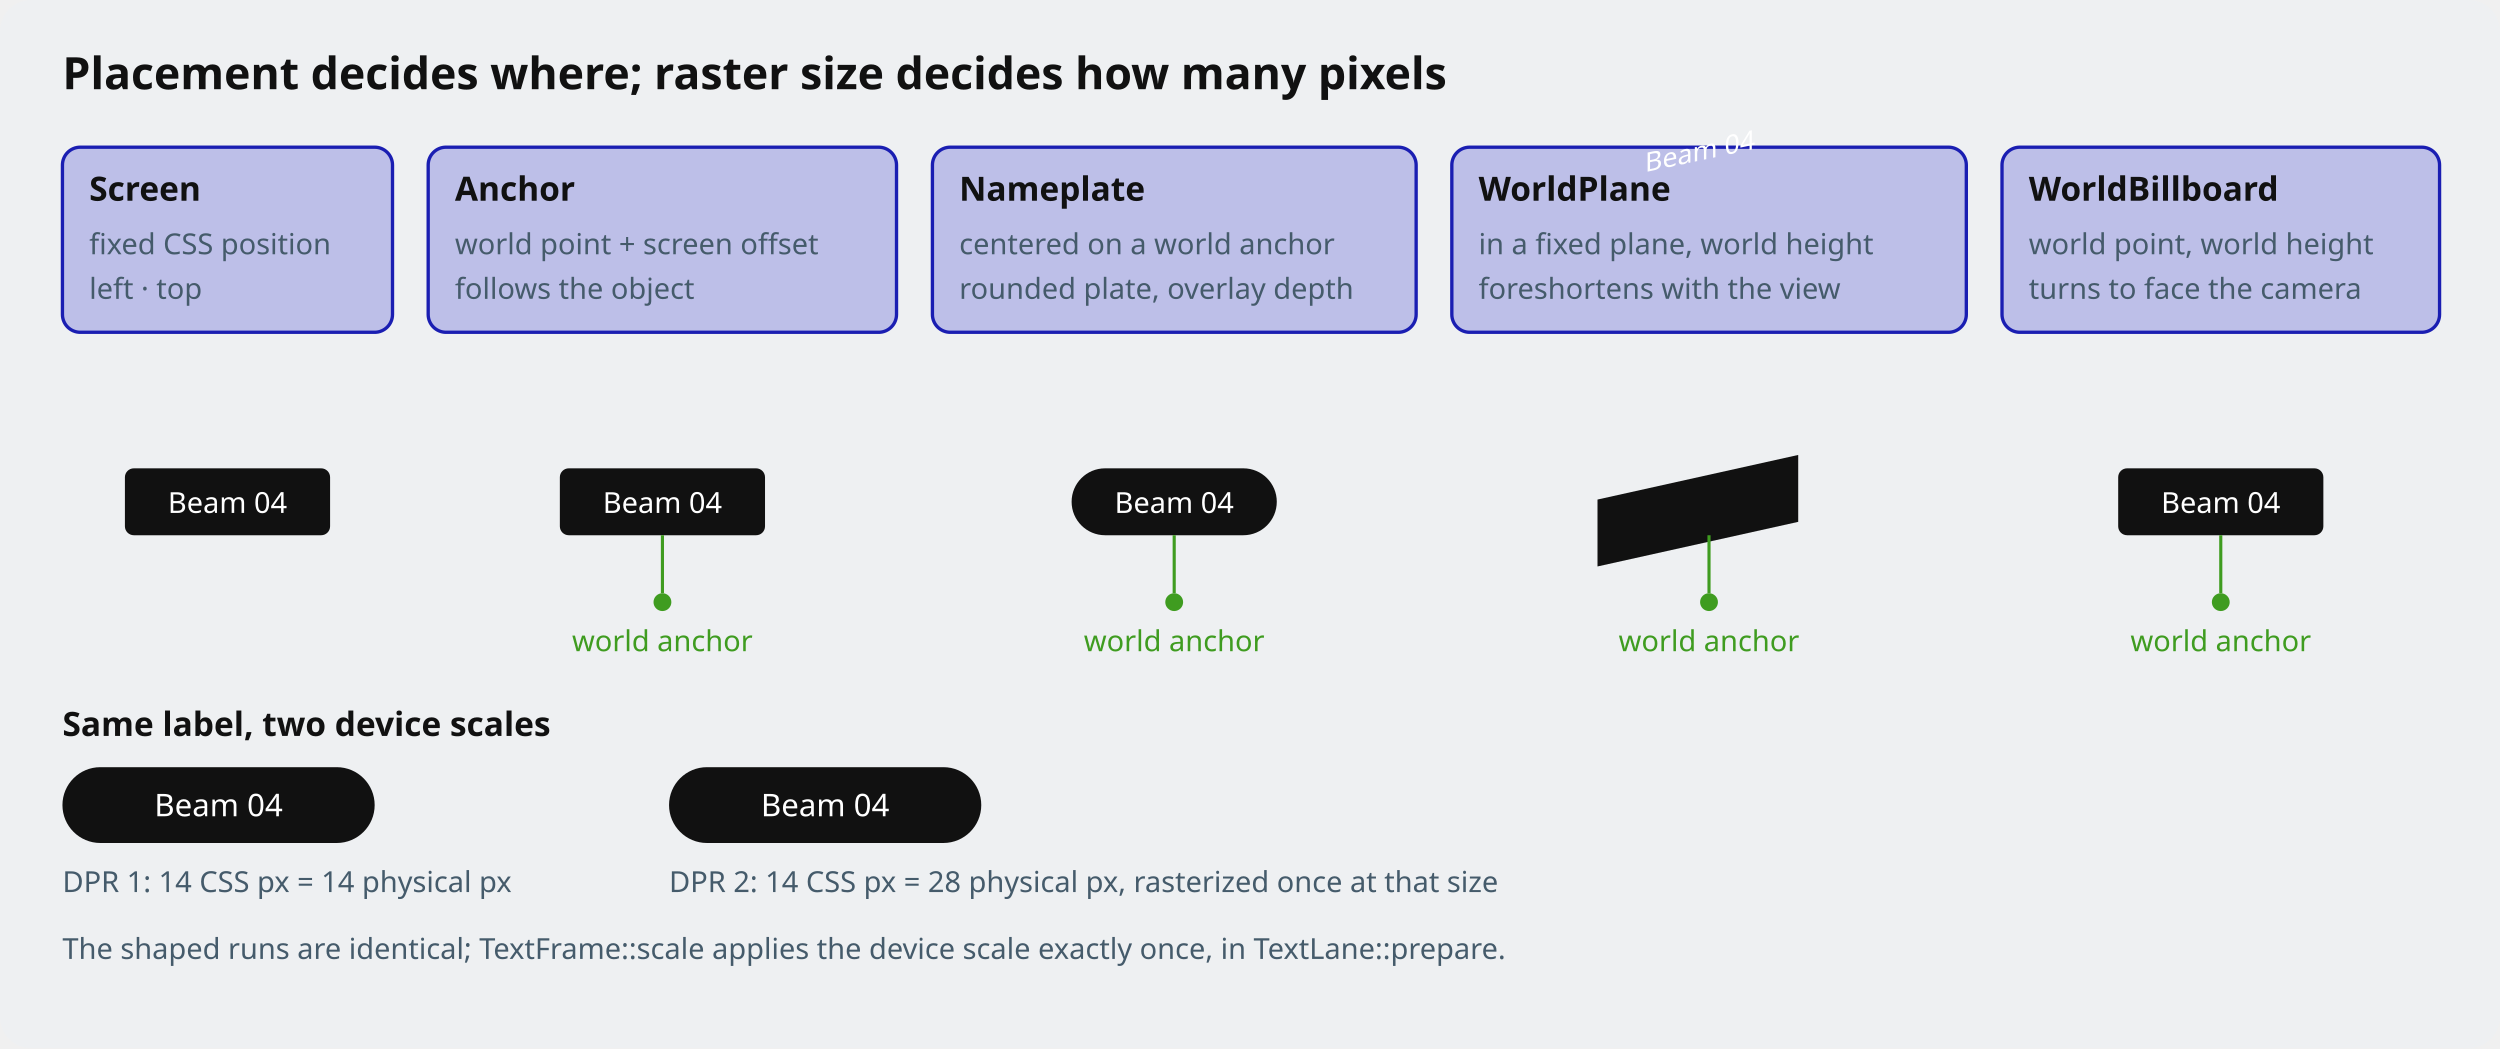
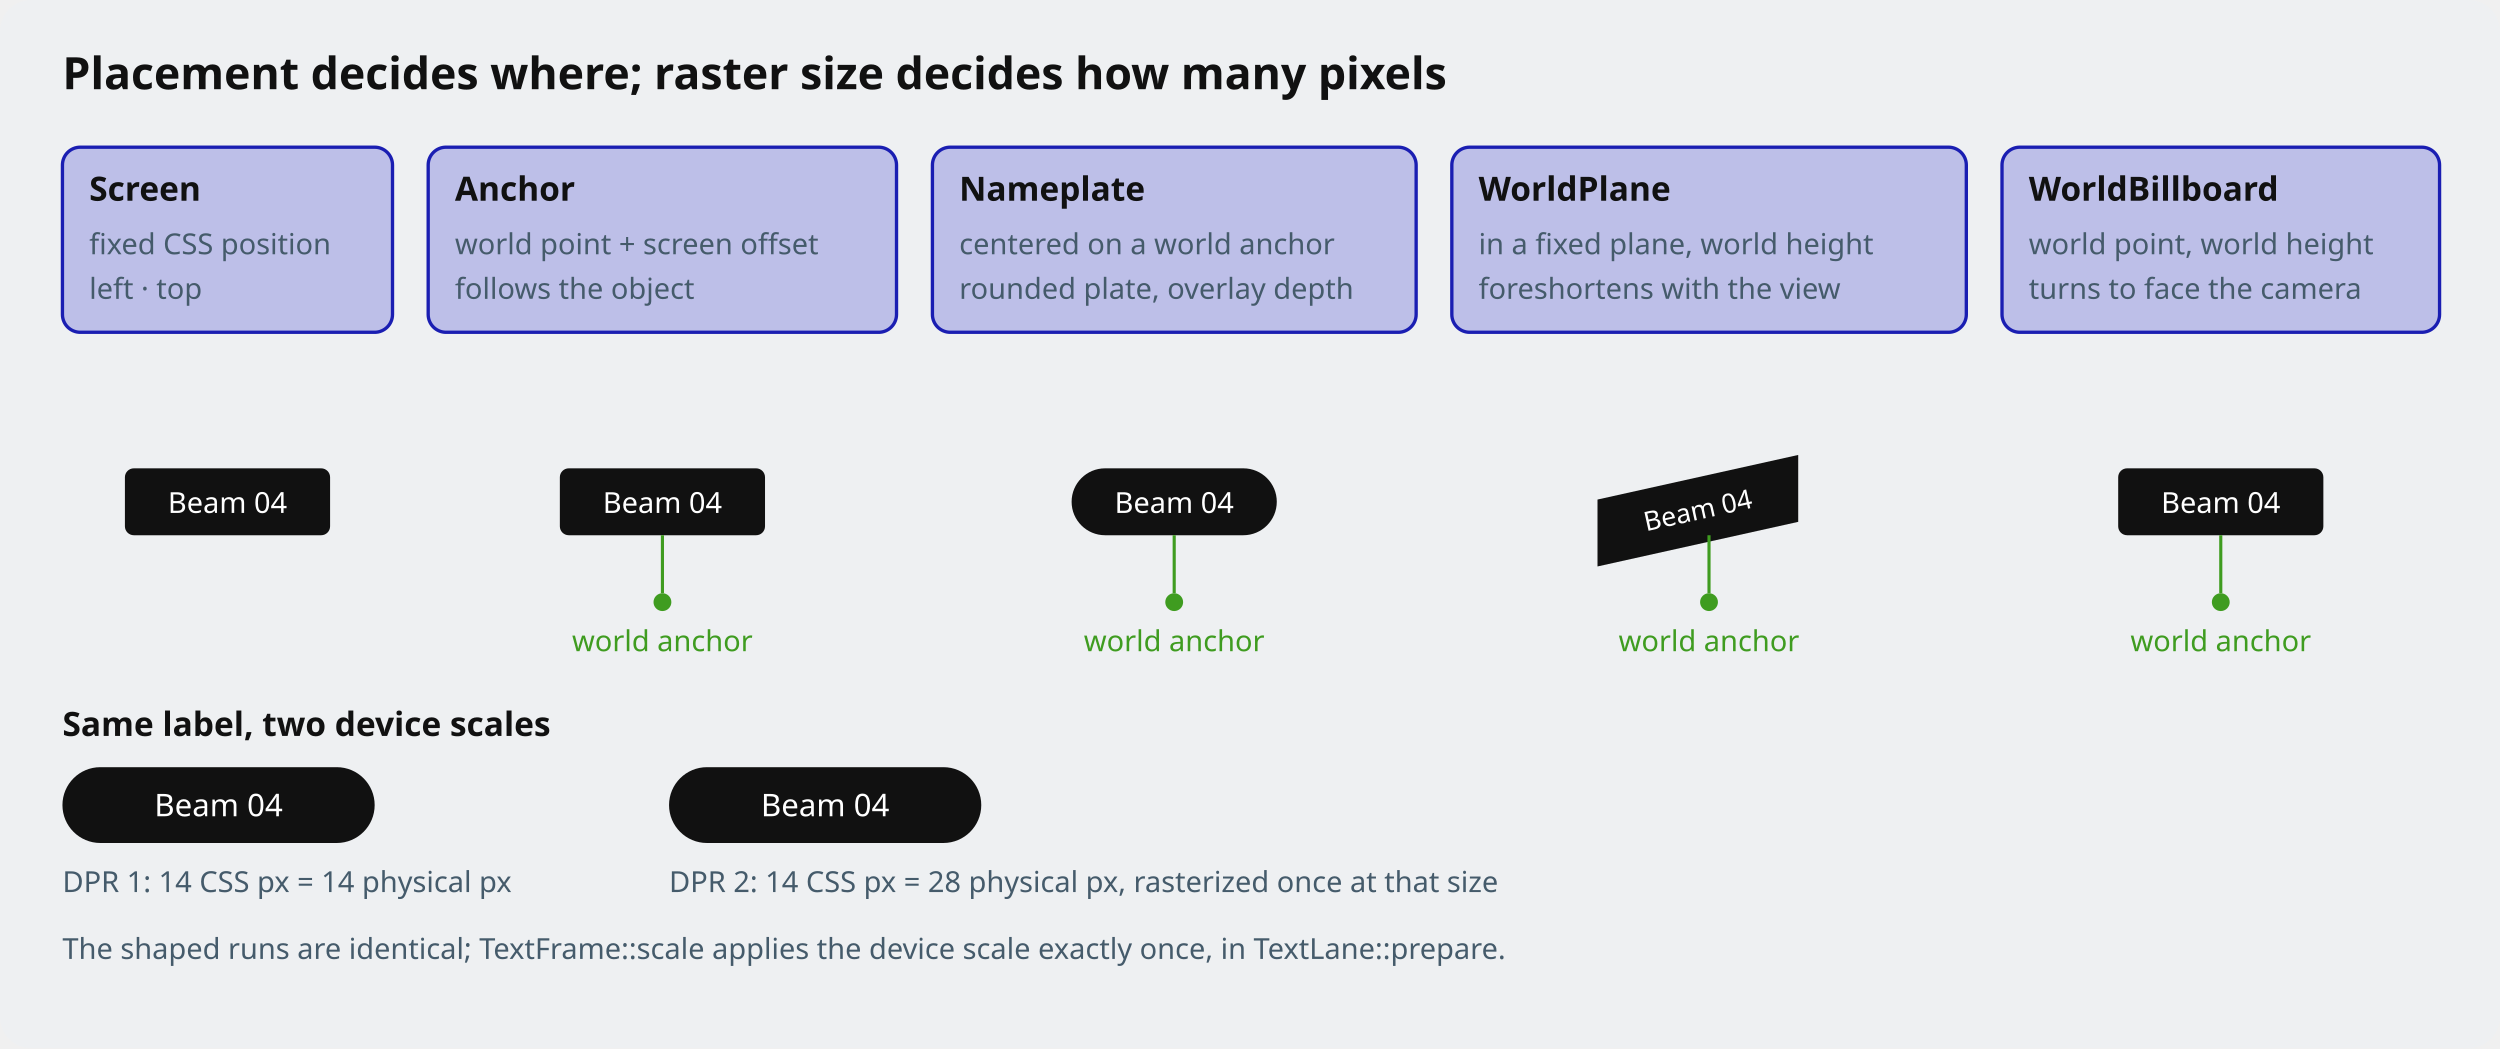
<svg xmlns="http://www.w3.org/2000/svg" viewBox="0 0 1121 470" role="img" aria-labelledby="t d">
  <defs>
    <marker id="a" markerWidth="9" markerHeight="9" refX="7" refY="3" orient="auto">
      <path d="M0,0 L7,3 L0,6" fill="#111111" />
    </marker>
  </defs>
  <style>text{font-family:system-ui,sans-serif;fill:#111111;font-size:13px}.h{font-size:20px;font-weight:700}.l{font-size:15px;font-weight:650}.s{font-size:13px;fill:#455b6b}.m{font-family:"DejaVu Sans Mono","Liberation Mono",monospace;font-size:12.5px;fill:#111111}.ar{fill:none;stroke:#111111;stroke-width:1.6;marker-end:url(#a)}.dash{fill:none;stroke:#e07a26;stroke-width:1.8;stroke-dasharray:7 5}</style>
  <rect width="100%" height="100%" rx="14" fill="#eef0f2" />
  <text class="h" xml:space="preserve" x="28.0" y="40.0" textLength="620.2" lengthAdjust="spacingAndGlyphs">Placement decides where; raster size decides how many pixels</text>
  <rect data-box="0" x="28.0" y="66.0" width="148.0" height="83.0" rx="8" fill="#bdbfe8" stroke="#1a1eb2" stroke-width="1.5" />
  <text class="l" xml:space="preserve" x="40.0" y="90.0" data-box="0" textLength="50.1" lengthAdjust="spacingAndGlyphs">Screen</text>
  <text class="s" xml:space="preserve" x="40.0" y="114.0" data-box="0" textLength="108.3" lengthAdjust="spacingAndGlyphs">fixed CSS position</text>
  <text class="s" xml:space="preserve" x="40.0" y="134.0" data-box="0" textLength="50.6" lengthAdjust="spacingAndGlyphs">left · top</text>
  <rect data-box="1" x="192.0" y="66.0" width="210.0" height="83.0" rx="8" fill="#bdbfe8" stroke="#1a1eb2" stroke-width="1.5" />
  <text class="l" xml:space="preserve" x="204.0" y="90.0" data-box="1" textLength="53.8" lengthAdjust="spacingAndGlyphs">Anchor</text>
  <text class="s" xml:space="preserve" x="204.0" y="114.0" data-box="1" textLength="162.9" lengthAdjust="spacingAndGlyphs">world point + screen offset</text>
  <text class="s" xml:space="preserve" x="204.0" y="134.0" data-box="1" textLength="107.3" lengthAdjust="spacingAndGlyphs">follows the object</text>
  <rect data-box="2" x="418.1" y="66.0" width="216.9" height="83.0" rx="8" fill="#bdbfe8" stroke="#1a1eb2" stroke-width="1.5" />
  <text class="l" xml:space="preserve" x="430.1" y="90.0" data-box="2" textLength="83.3" lengthAdjust="spacingAndGlyphs">Nameplate</text>
  <text class="s" xml:space="preserve" x="430.1" y="114.0" data-box="2" textLength="168.3" lengthAdjust="spacingAndGlyphs">centered on a world anchor</text>
  <text class="s" xml:space="preserve" x="430.1" y="134.0" data-box="2" textLength="176.8" lengthAdjust="spacingAndGlyphs">rounded plate, overlay depth</text>
  <rect data-box="3" x="651.0" y="66.0" width="230.7" height="83.0" rx="8" fill="#bdbfe8" stroke="#1a1eb2" stroke-width="1.5" />
  <text class="l" xml:space="preserve" x="663.0" y="90.0" data-box="3" textLength="86.1" lengthAdjust="spacingAndGlyphs">WorldPlane</text>
  <text class="s" xml:space="preserve" x="663.0" y="114.0" data-box="3" textLength="177.0" lengthAdjust="spacingAndGlyphs">in a fixed plane, world height</text>
  <text class="s" xml:space="preserve" x="663.0" y="134.0" data-box="3" textLength="162.2" lengthAdjust="spacingAndGlyphs">foreshortens with the view</text>
  <rect data-box="4" x="897.7" y="66.0" width="196.2" height="83.0" rx="8" fill="#bdbfe8" stroke="#1a1eb2" stroke-width="1.5" />
  <text class="l" xml:space="preserve" x="909.7" y="90.0" data-box="4" textLength="112.0" lengthAdjust="spacingAndGlyphs">WorldBillboard</text>
  <text class="s" xml:space="preserve" x="909.7" y="114.0" data-box="4" textLength="154.5" lengthAdjust="spacingAndGlyphs">world point, world height</text>
  <text class="s" xml:space="preserve" x="909.7" y="134.0" data-box="4" textLength="149.2" lengthAdjust="spacingAndGlyphs">turns to face the camera</text>
  <rect x="56.01" y="210" width="92" height="30" rx="4" fill="#111111" />
  <text x="102.01" y="230" text-anchor="middle" style="fill:#fff;font-size:13px;font-family:system-ui,sans-serif" textLength="53.5" lengthAdjust="spacingAndGlyphs">Beam 04</text>
  <rect x="251.035" y="210" width="92" height="30" rx="4" fill="#111111" />
  <text x="297.035" y="230" text-anchor="middle" style="fill:#fff;font-size:13px;font-family:system-ui,sans-serif" textLength="53.5" lengthAdjust="spacingAndGlyphs">Beam 04</text>
  <circle cx="297.035" cy="270" r="4" fill="#3f9c20" />
  <line x1="297.035" y1="240" x2="297.035" y2="266" stroke="#3f9c20" stroke-width="1.4" />
  <text class="s" xml:space="preserve" x="297.0" y="292.0" text-anchor="middle" style="fill:#3f9c20" textLength="81.0" lengthAdjust="spacingAndGlyphs">world anchor</text>
  <rect x="480.51" y="210" width="92" height="30" rx="15" fill="#111111" />
  <text x="526.51" y="230" text-anchor="middle" style="fill:#fff;font-size:13px;font-family:system-ui,sans-serif" textLength="53.5" lengthAdjust="spacingAndGlyphs">Beam 04</text>
  <circle cx="526.51" cy="270" r="4" fill="#3f9c20" />
  <line x1="526.51" y1="240" x2="526.51" y2="266" stroke="#3f9c20" stroke-width="1.4" />
  <text class="s" xml:space="preserve" x="526.5" y="292.0" text-anchor="middle" style="fill:#3f9c20" textLength="81.0" lengthAdjust="spacingAndGlyphs">world anchor</text>
  <polygon points="716.32,224 806.32,204 806.32,234 716.32,254" fill="#111111" />
-   <text x="762.32" y="234" text-anchor="middle" style="fill:#fff;font-size:12px" transform="skewY(-12) translate(0,0)" textLength="49.3" lengthAdjust="spacingAndGlyphs">Beam 04</text>
+   <text x="761.32" y="233" text-anchor="middle" style="fill:#fff;font-size:12px;font-family:system-ui,sans-serif" transform="rotate(-12.5 761.32 229)" textLength="49.3" lengthAdjust="spacingAndGlyphs">Beam 04</text>
  <circle cx="766.32" cy="270" r="4" fill="#3f9c20" />
  <line x1="766.32" y1="240" x2="766.32" y2="266" stroke="#3f9c20" stroke-width="1.4" />
  <text class="s" xml:space="preserve" x="766.3" y="292.0" text-anchor="middle" style="fill:#3f9c20" textLength="81.0" lengthAdjust="spacingAndGlyphs">world anchor</text>
  <rect x="949.795" y="210" width="92" height="30" rx="4" fill="#111111" />
  <text x="995.795" y="230" text-anchor="middle" style="fill:#fff;font-size:13px;font-family:system-ui,sans-serif" textLength="53.5" lengthAdjust="spacingAndGlyphs">Beam 04</text>
  <circle cx="995.795" cy="270" r="4" fill="#3f9c20" />
  <line x1="995.795" y1="240" x2="995.795" y2="266" stroke="#3f9c20" stroke-width="1.4" />
  <text class="s" xml:space="preserve" x="995.8" y="292.0" text-anchor="middle" style="fill:#3f9c20" textLength="81.0" lengthAdjust="spacingAndGlyphs">world anchor</text>
  <text class="l" xml:space="preserve" x="28.0" y="330.0" textLength="218.7" lengthAdjust="spacingAndGlyphs">Same label, two device scales</text>
  <rect x="28" y="344" width="140" height="34" rx="17" fill="#111111" />
  <text x="98" y="366" text-anchor="middle" style="fill:#fff;font-size:14px;font-family:system-ui,sans-serif" textLength="57.5" lengthAdjust="spacingAndGlyphs">Beam 04</text>
  <text class="s" xml:space="preserve" x="28.0" y="400.0" textLength="201.3" lengthAdjust="spacingAndGlyphs">DPR 1: 14 CSS px = 14 physical px</text>
  <rect x="300" y="344" width="140" height="34" rx="17" fill="#111111" />
  <text x="370" y="366" text-anchor="middle" style="fill:#fff;font-size:14px;font-family:system-ui,sans-serif" textLength="57.5" lengthAdjust="spacingAndGlyphs">Beam 04</text>
  <text class="s" xml:space="preserve" x="300.0" y="400.0" textLength="371.6" lengthAdjust="spacingAndGlyphs">DPR 2: 14 CSS px = 28 physical px, rasterized once at that size</text>
  <text class="s" xml:space="preserve" x="28.0" y="430.0" textLength="646.7" lengthAdjust="spacingAndGlyphs">The shaped runs are identical; TextFrame::scale applies the device scale exactly once, in TextLane::prepare.</text>
</svg>
